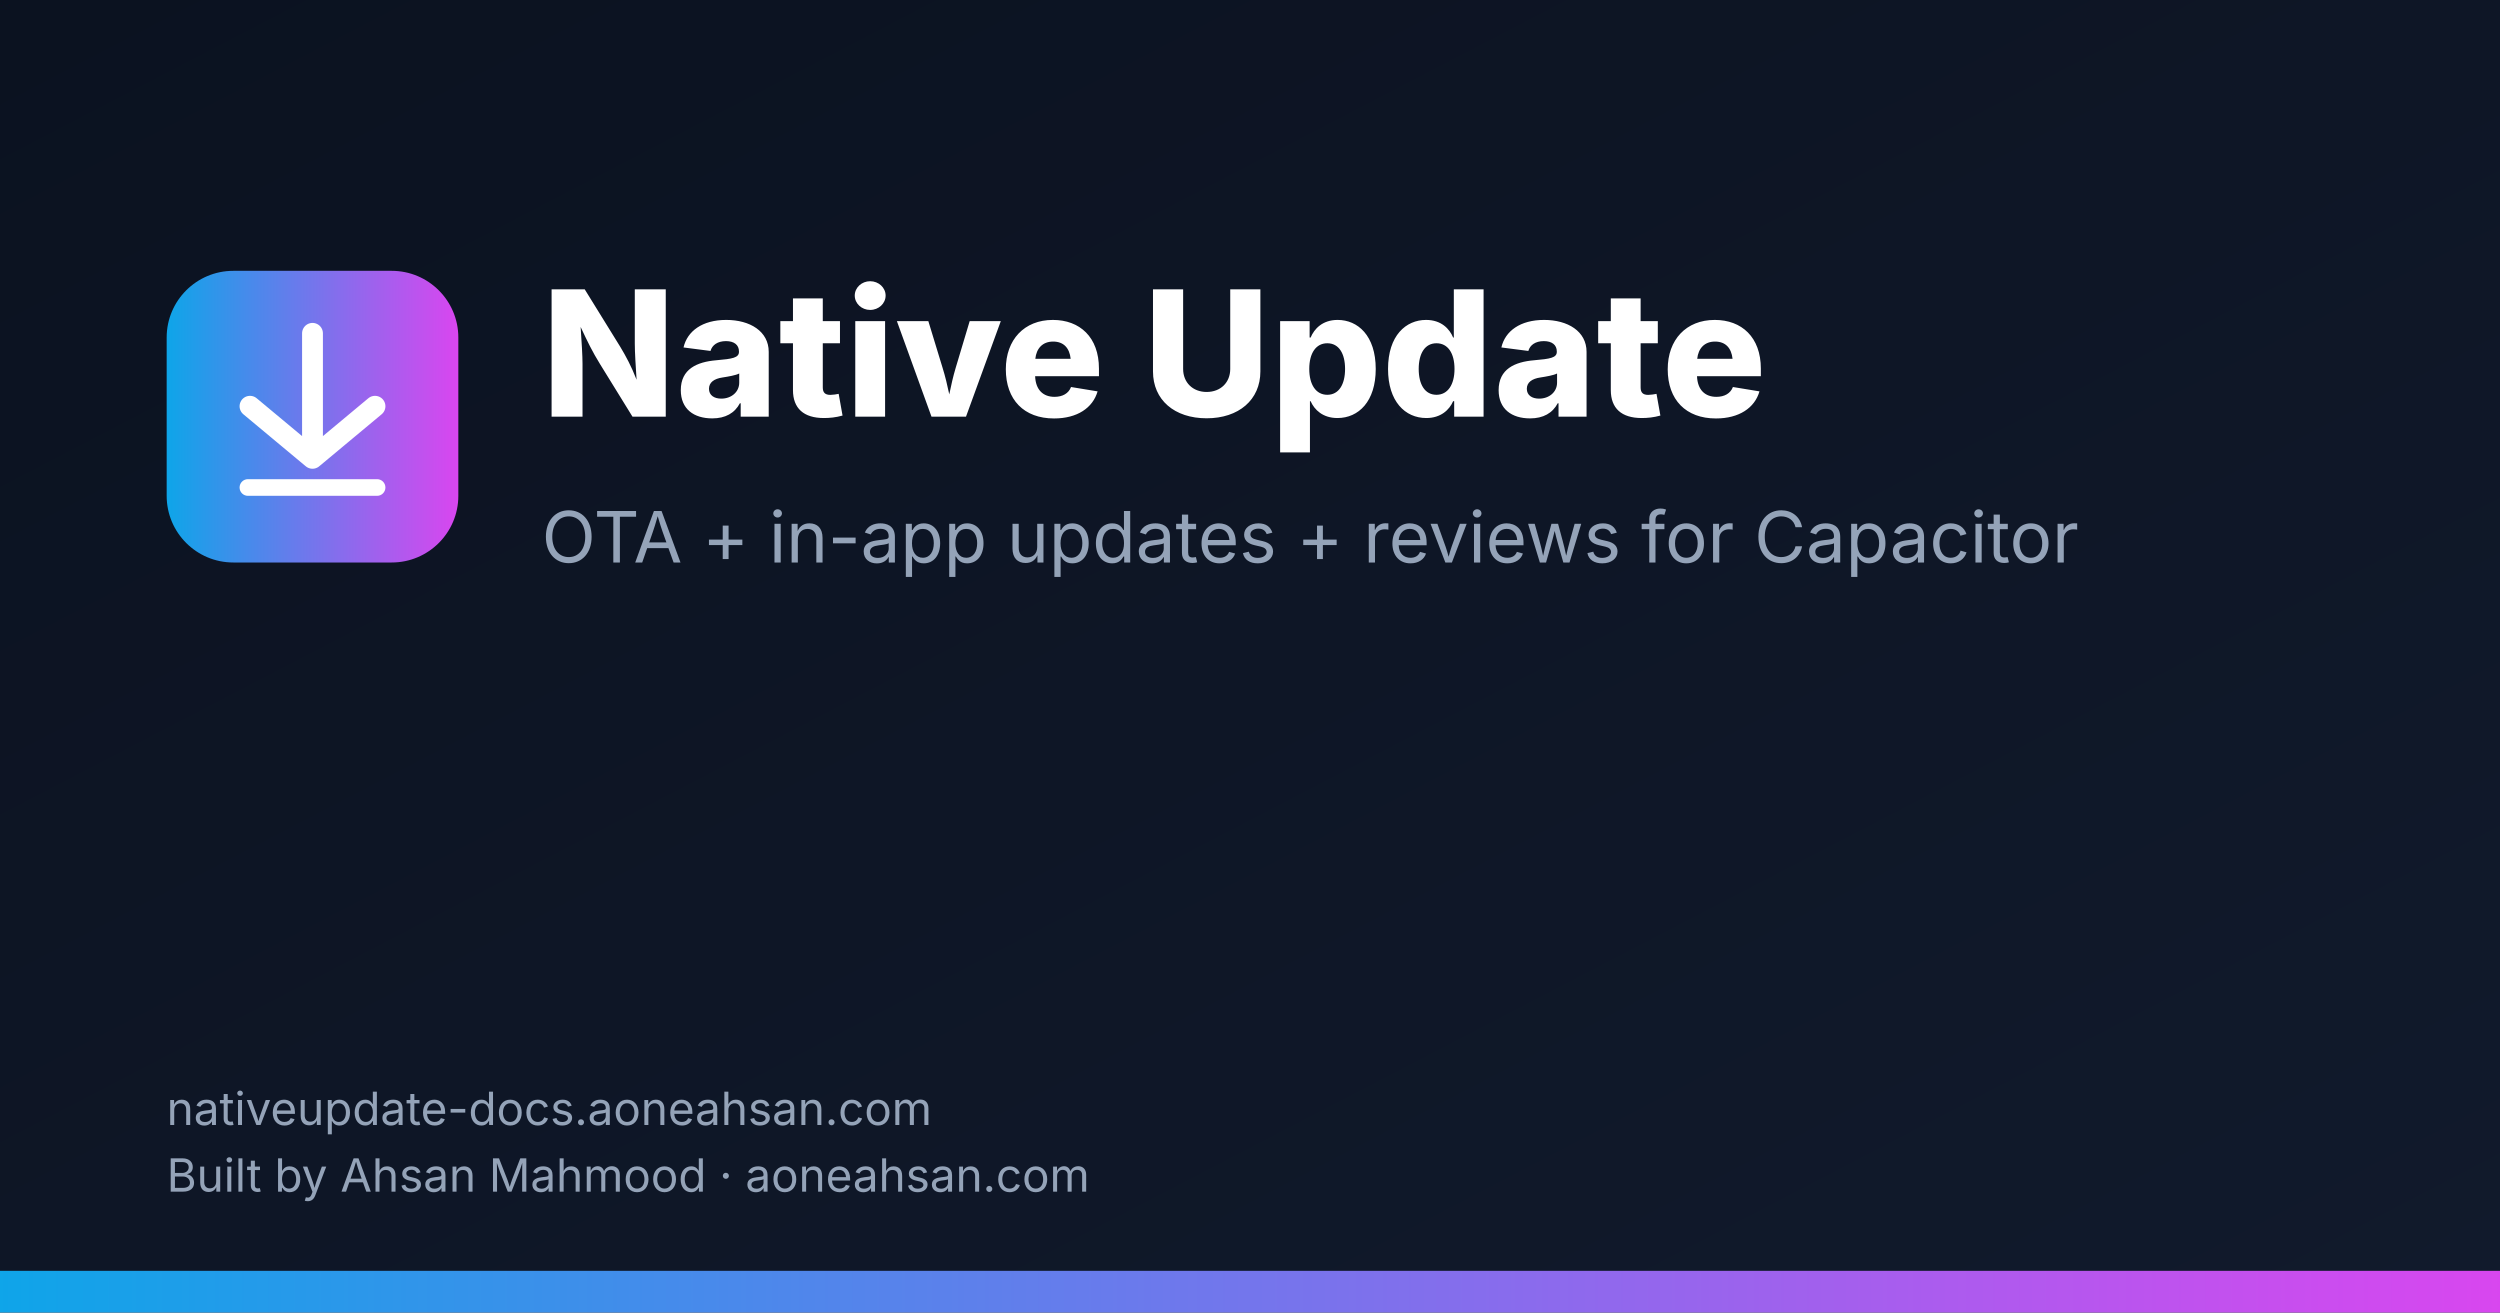
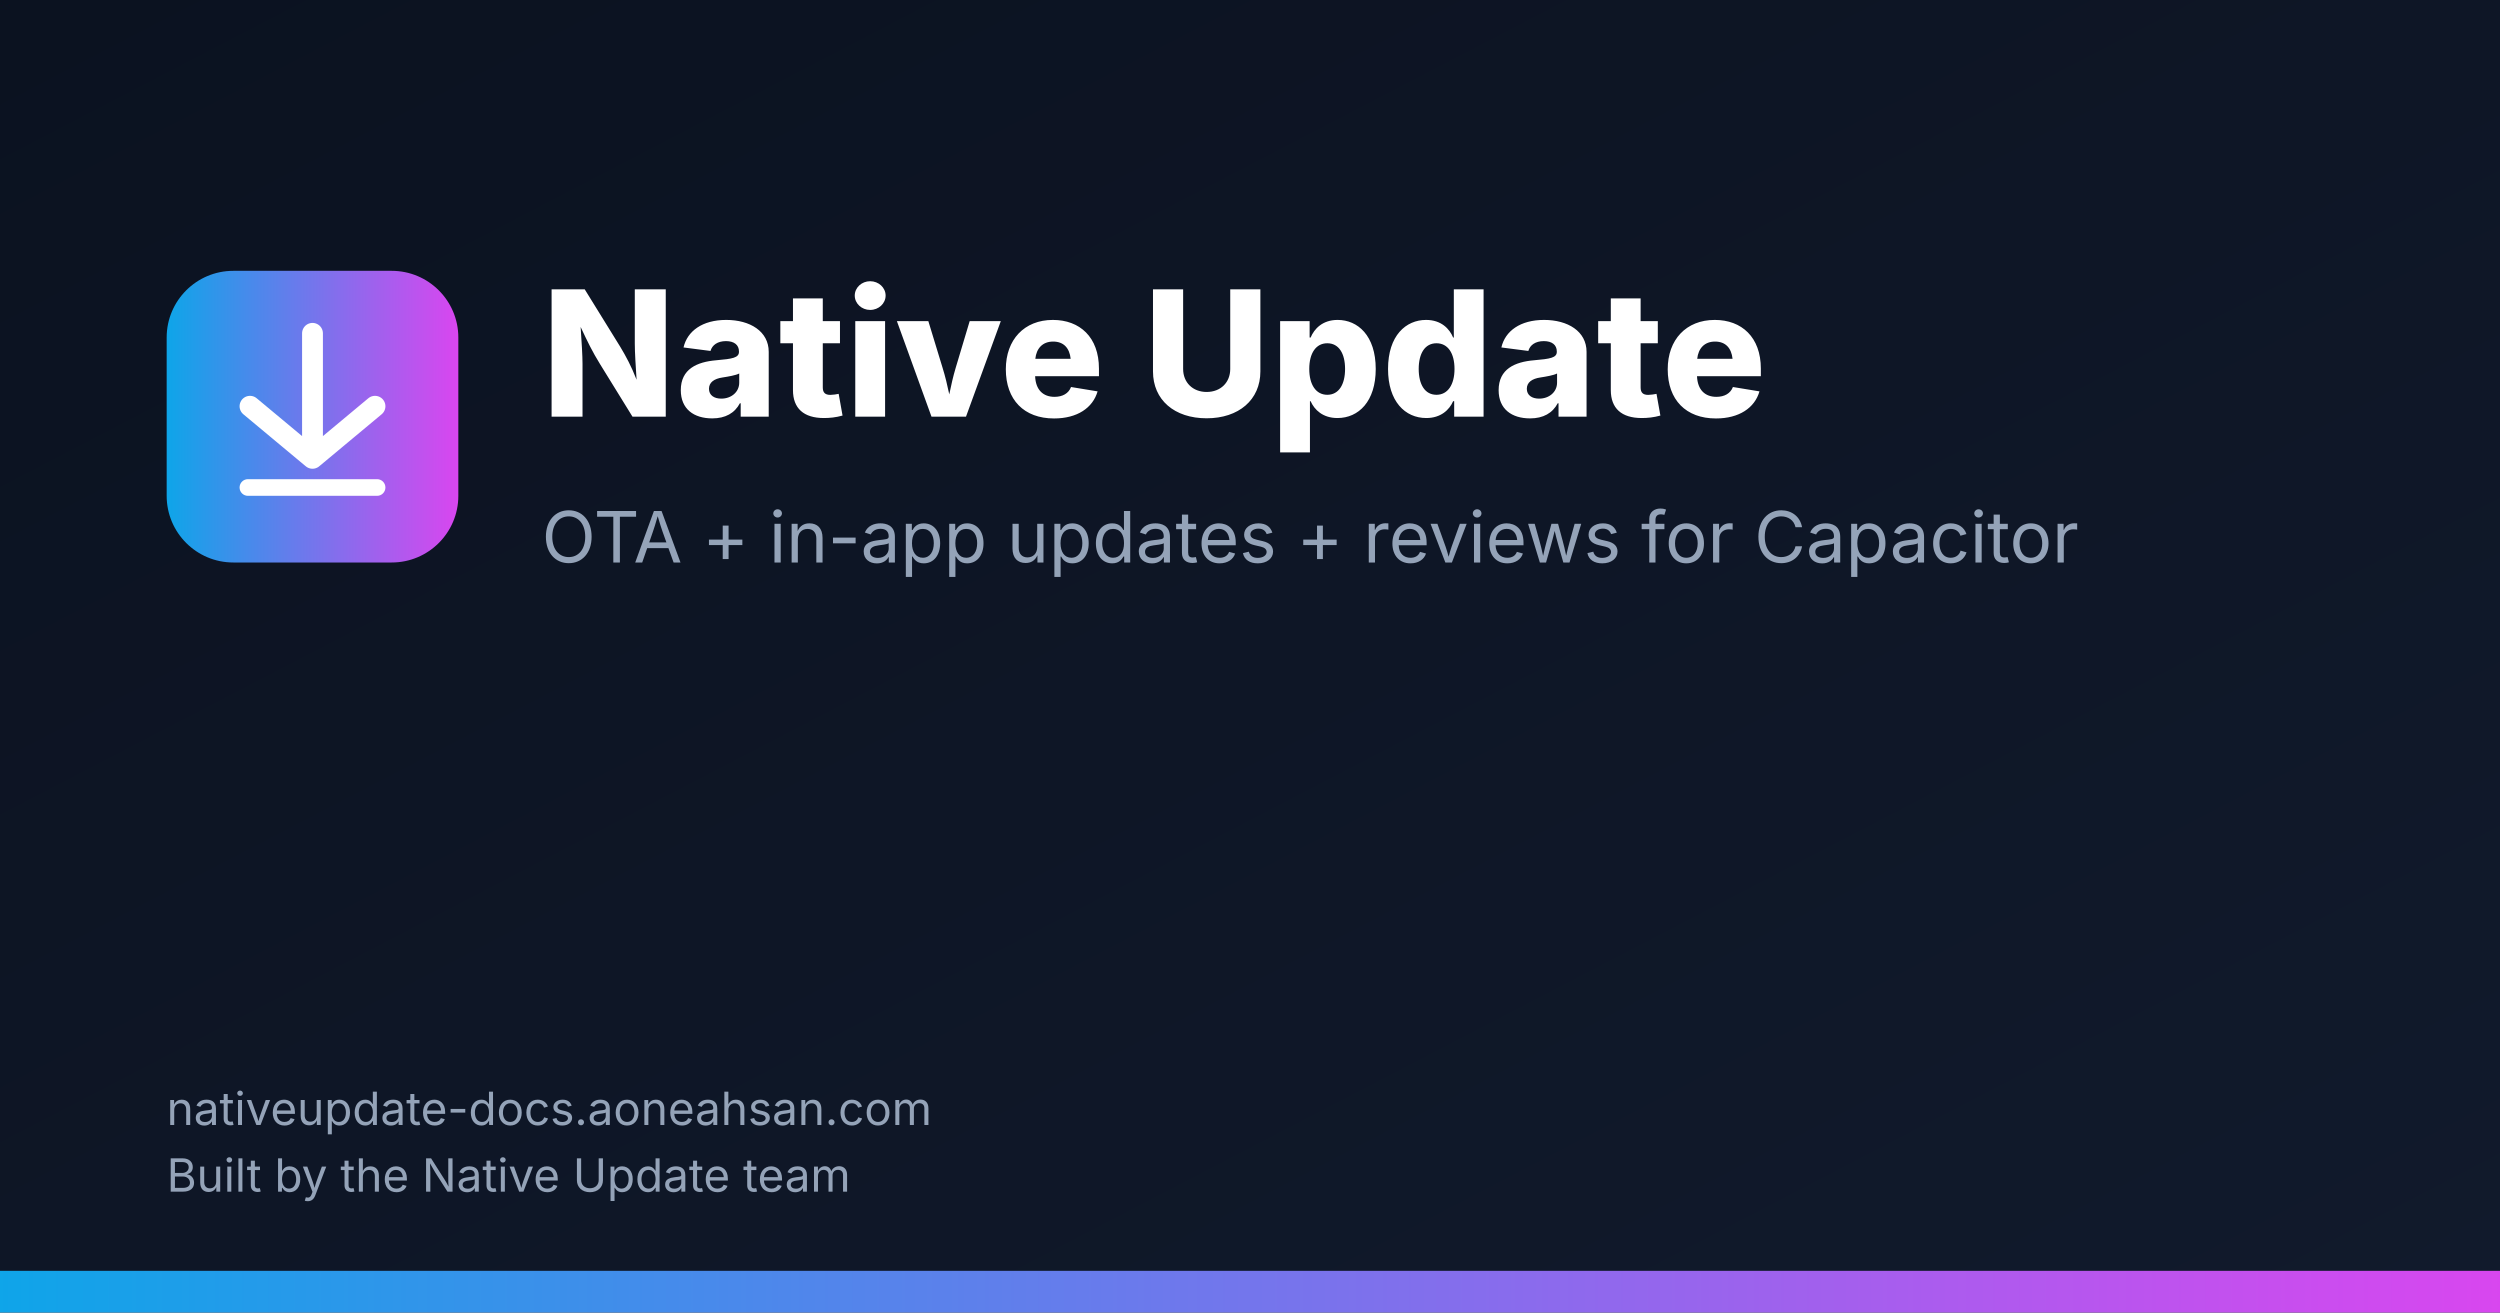
<svg xmlns="http://www.w3.org/2000/svg" viewBox="0 0 1200 630" role="img" aria-label="Native Update — Capacitor OTA + In-App Updates">
  <defs>
    <linearGradient id="nu-card-bg" x1="0" y1="0" x2="1" y2="1">
      <stop offset="0" stop-color="#0b1220" />
      <stop offset="1" stop-color="#111a2c" />
    </linearGradient>
    <linearGradient id="nu-card-accent" x1="0" y1="0" x2="1" y2="0">
      <stop offset="0" stop-color="#0ea5e9" />
      <stop offset="1" stop-color="#d946ef" />
    </linearGradient>
  </defs>
  <rect width="1200" height="630" fill="url(#nu-card-bg)" />
  <g transform="translate(80, 130)">
    <rect width="140" height="140" rx="32" fill="url(#nu-card-accent)" />
    <path d="M70 30 L70 80 M40 65 L70 90 L100 65" stroke="#ffffff" stroke-width="10" stroke-linecap="round" stroke-linejoin="round" fill="none" />
    <rect x="35" y="100" width="70" height="8" rx="4" fill="#ffffff" />
  </g>
  <g transform="translate(260, 140)">
    <text x="0" y="60" font-family="Inter, system-ui, sans-serif" font-size="84" font-weight="800" fill="#ffffff">Native Update</text>
    <text x="0" y="130" font-family="Inter, system-ui, sans-serif" font-size="34" font-weight="400" fill="#94a3b8">OTA + in-app updates + reviews for Capacitor</text>
  </g>
  <rect x="0" y="610" width="1200" height="20" fill="url(#nu-card-accent)" />
  <text x="80" y="540" font-family="Inter, system-ui, sans-serif" font-size="22" fill="#94a3b8">nativeupdate-docs.aoneahsan.com</text>
-   <text x="80" y="572" font-family="Inter, system-ui, sans-serif" font-size="22" fill="#94a3b8">Built by Ahsan Mahmood · aoneahsan.com</text>
+   <text x="80" y="572" font-family="Inter, system-ui, sans-serif" font-size="22" fill="#94a3b8">Built by the Native Update team</text>
</svg>
